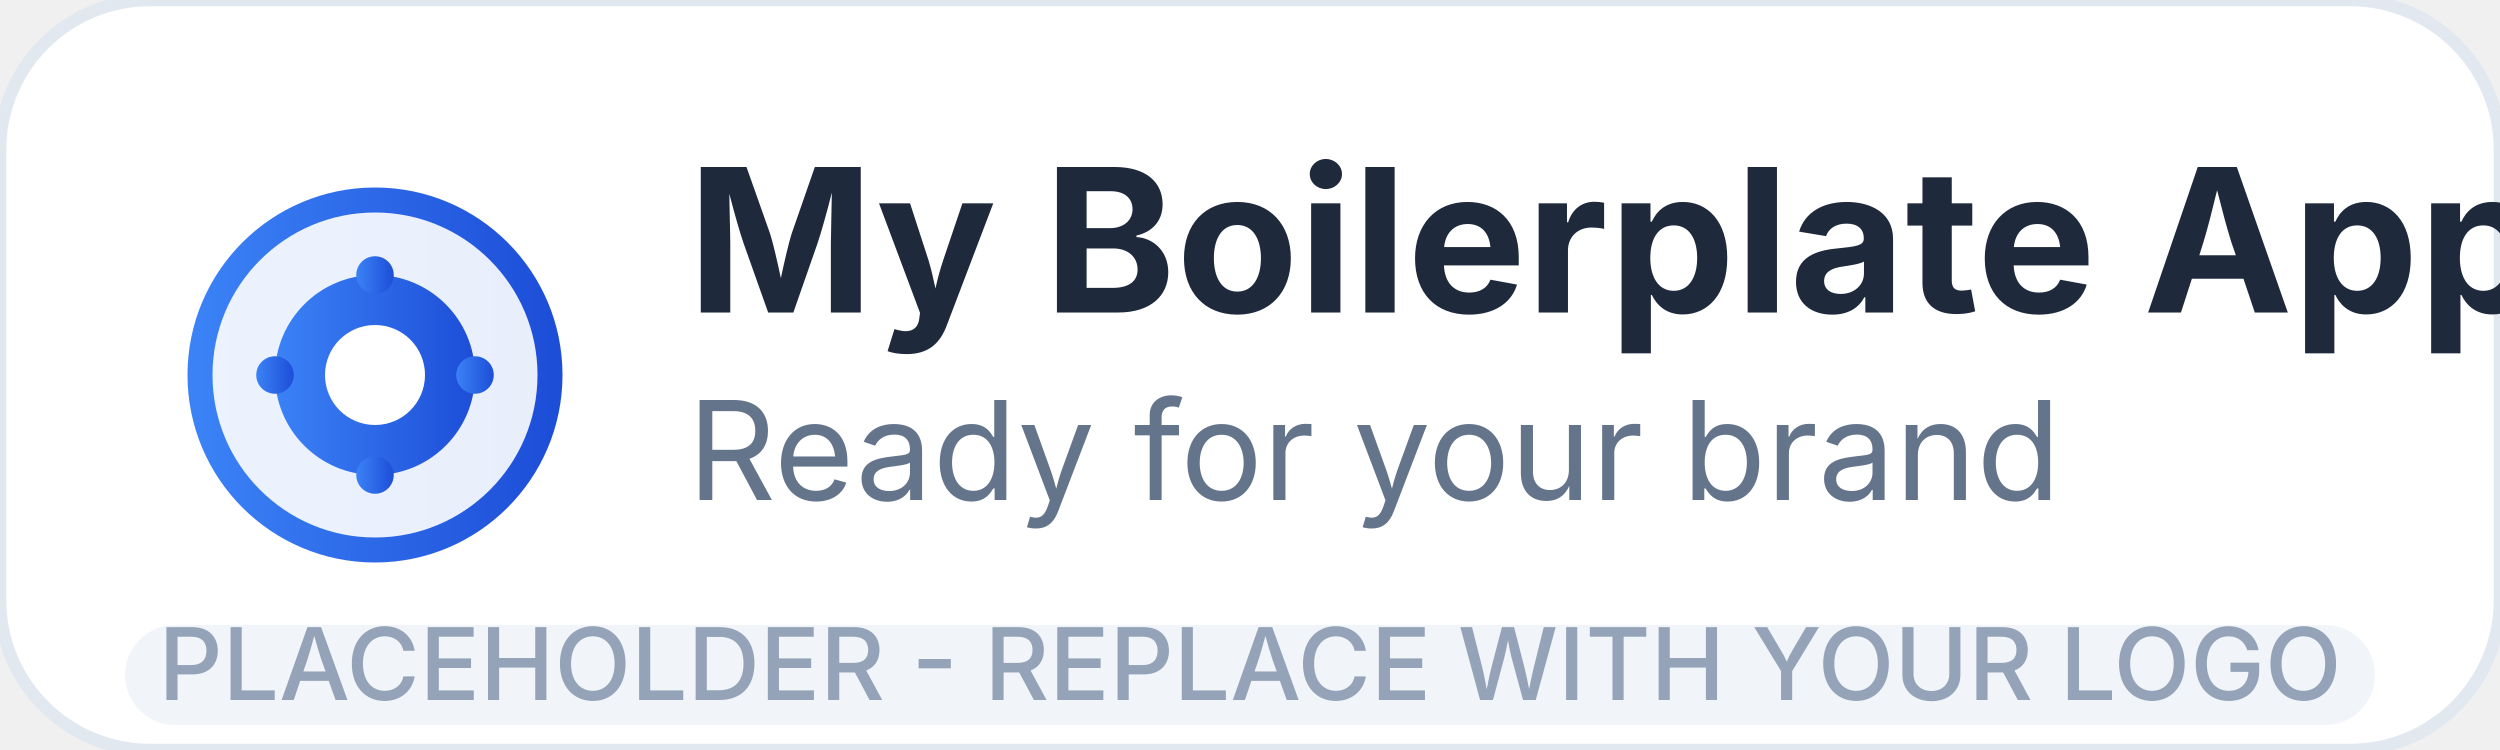
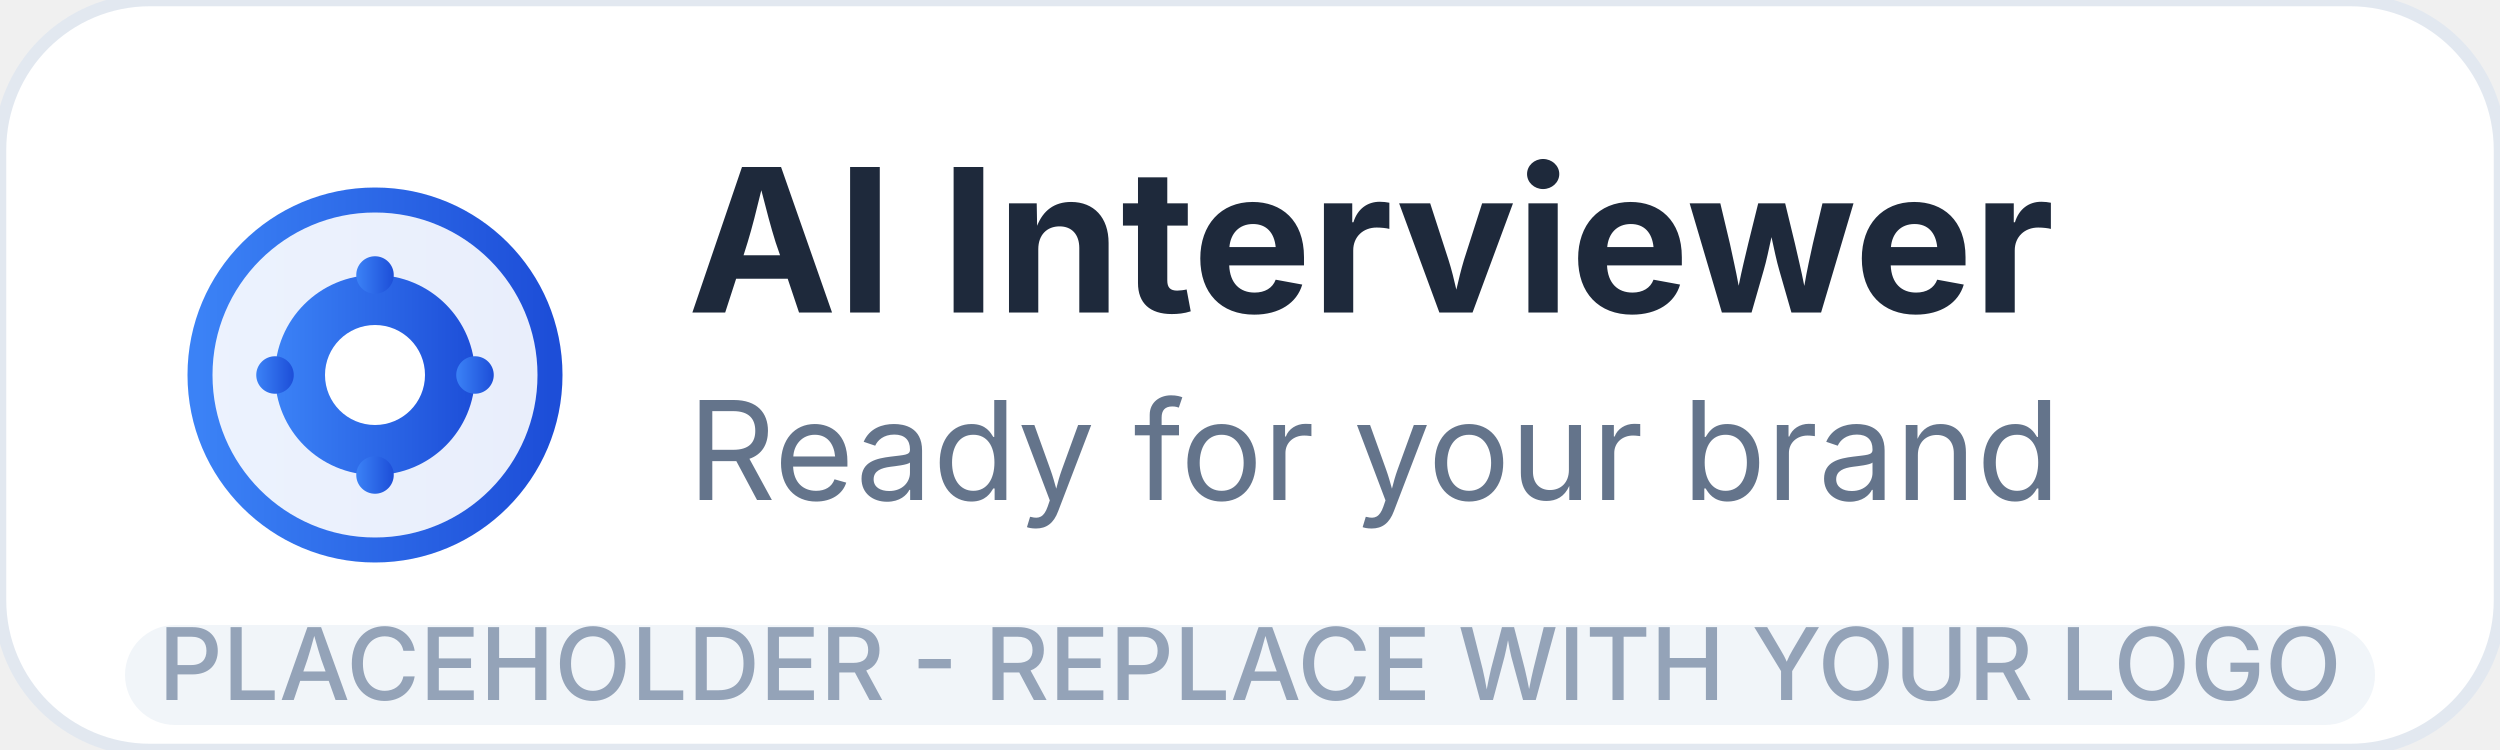
<svg xmlns="http://www.w3.org/2000/svg" width="200" height="60" viewBox="0 0 200 60" fill="none">
  <defs>
    <linearGradient id="logoGradientLight" x1="0%" y1="0%" x2="100%" y2="0%">
      <stop offset="0%" style="stop-color:#3B82F6;stop-opacity:1" />
      <stop offset="100%" style="stop-color:#1D4ED8;stop-opacity:1" />
    </linearGradient>
  </defs>
  <rect width="200" height="60" rx="12" fill="#FFFFFF" stroke="#E2E8F0" stroke-width="1" />
  <g transform="translate(15, 15)">
    <circle cx="15" cy="15" r="14" fill="url(#logoGradientLight)" opacity="0.1" />
    <circle cx="15" cy="15" r="14" fill="none" stroke="url(#logoGradientLight)" stroke-width="2" />
    <circle cx="15" cy="15" r="8" fill="url(#logoGradientLight)" />
    <circle cx="15" cy="15" r="4" fill="white" />
    <circle cx="15" cy="7" r="1.5" fill="url(#logoGradientLight)" />
    <circle cx="23" cy="15" r="1.5" fill="url(#logoGradientLight)" />
    <circle cx="15" cy="23" r="1.5" fill="url(#logoGradientLight)" />
    <circle cx="7" cy="15" r="1.5" fill="url(#logoGradientLight)" />
  </g>
  <text x="55" y="25" font-family="system-ui, -apple-system, sans-serif" font-size="16" font-weight="700" fill="#1E293B">
-     My Boilerplate App
+     AI Interviewer
  </text>
  <text x="55" y="40" font-family="system-ui, -apple-system, sans-serif" font-size="11" fill="#64748B">
    Ready for your brand
  </text>
  <rect x="10" y="50" width="180" height="8" rx="4" fill="#F1F5F9" />
  <text x="100" y="56" font-family="system-ui, -apple-system, sans-serif" font-size="8" font-weight="500" fill="#94A3B8" text-anchor="middle">
    PLACEHOLDER - REPLACE WITH YOUR LOGO
  </text>
</svg>
